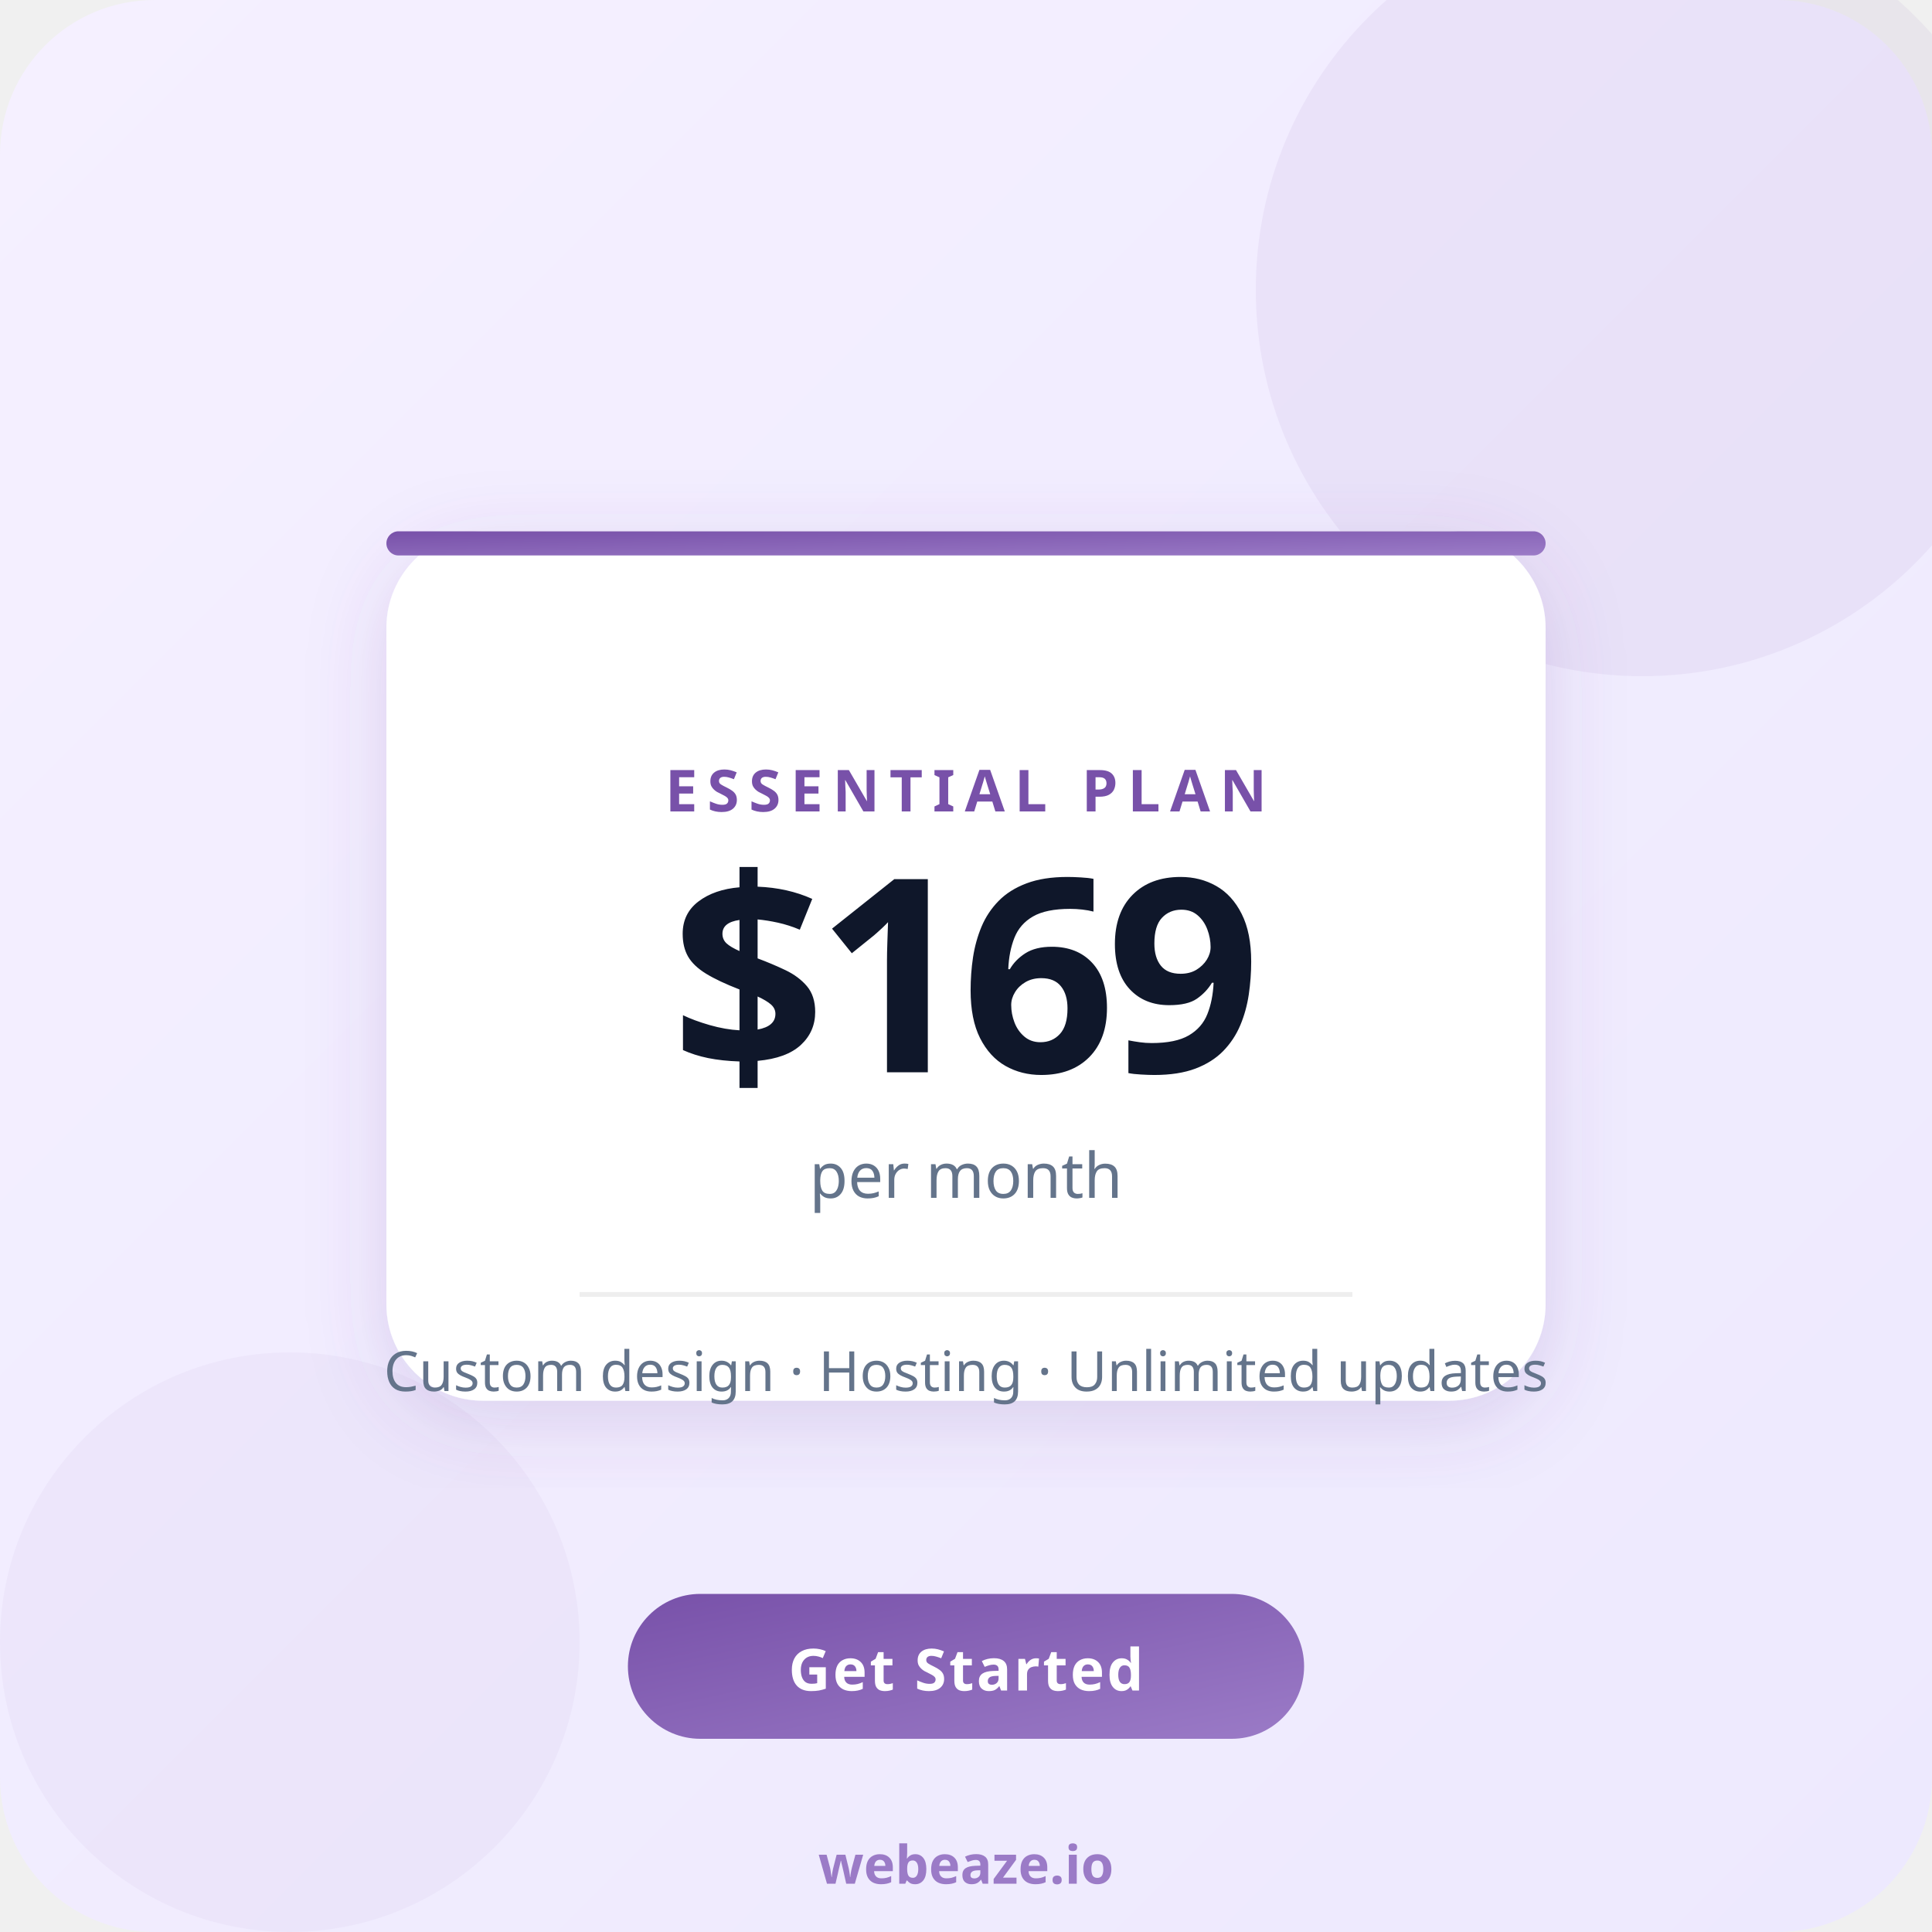
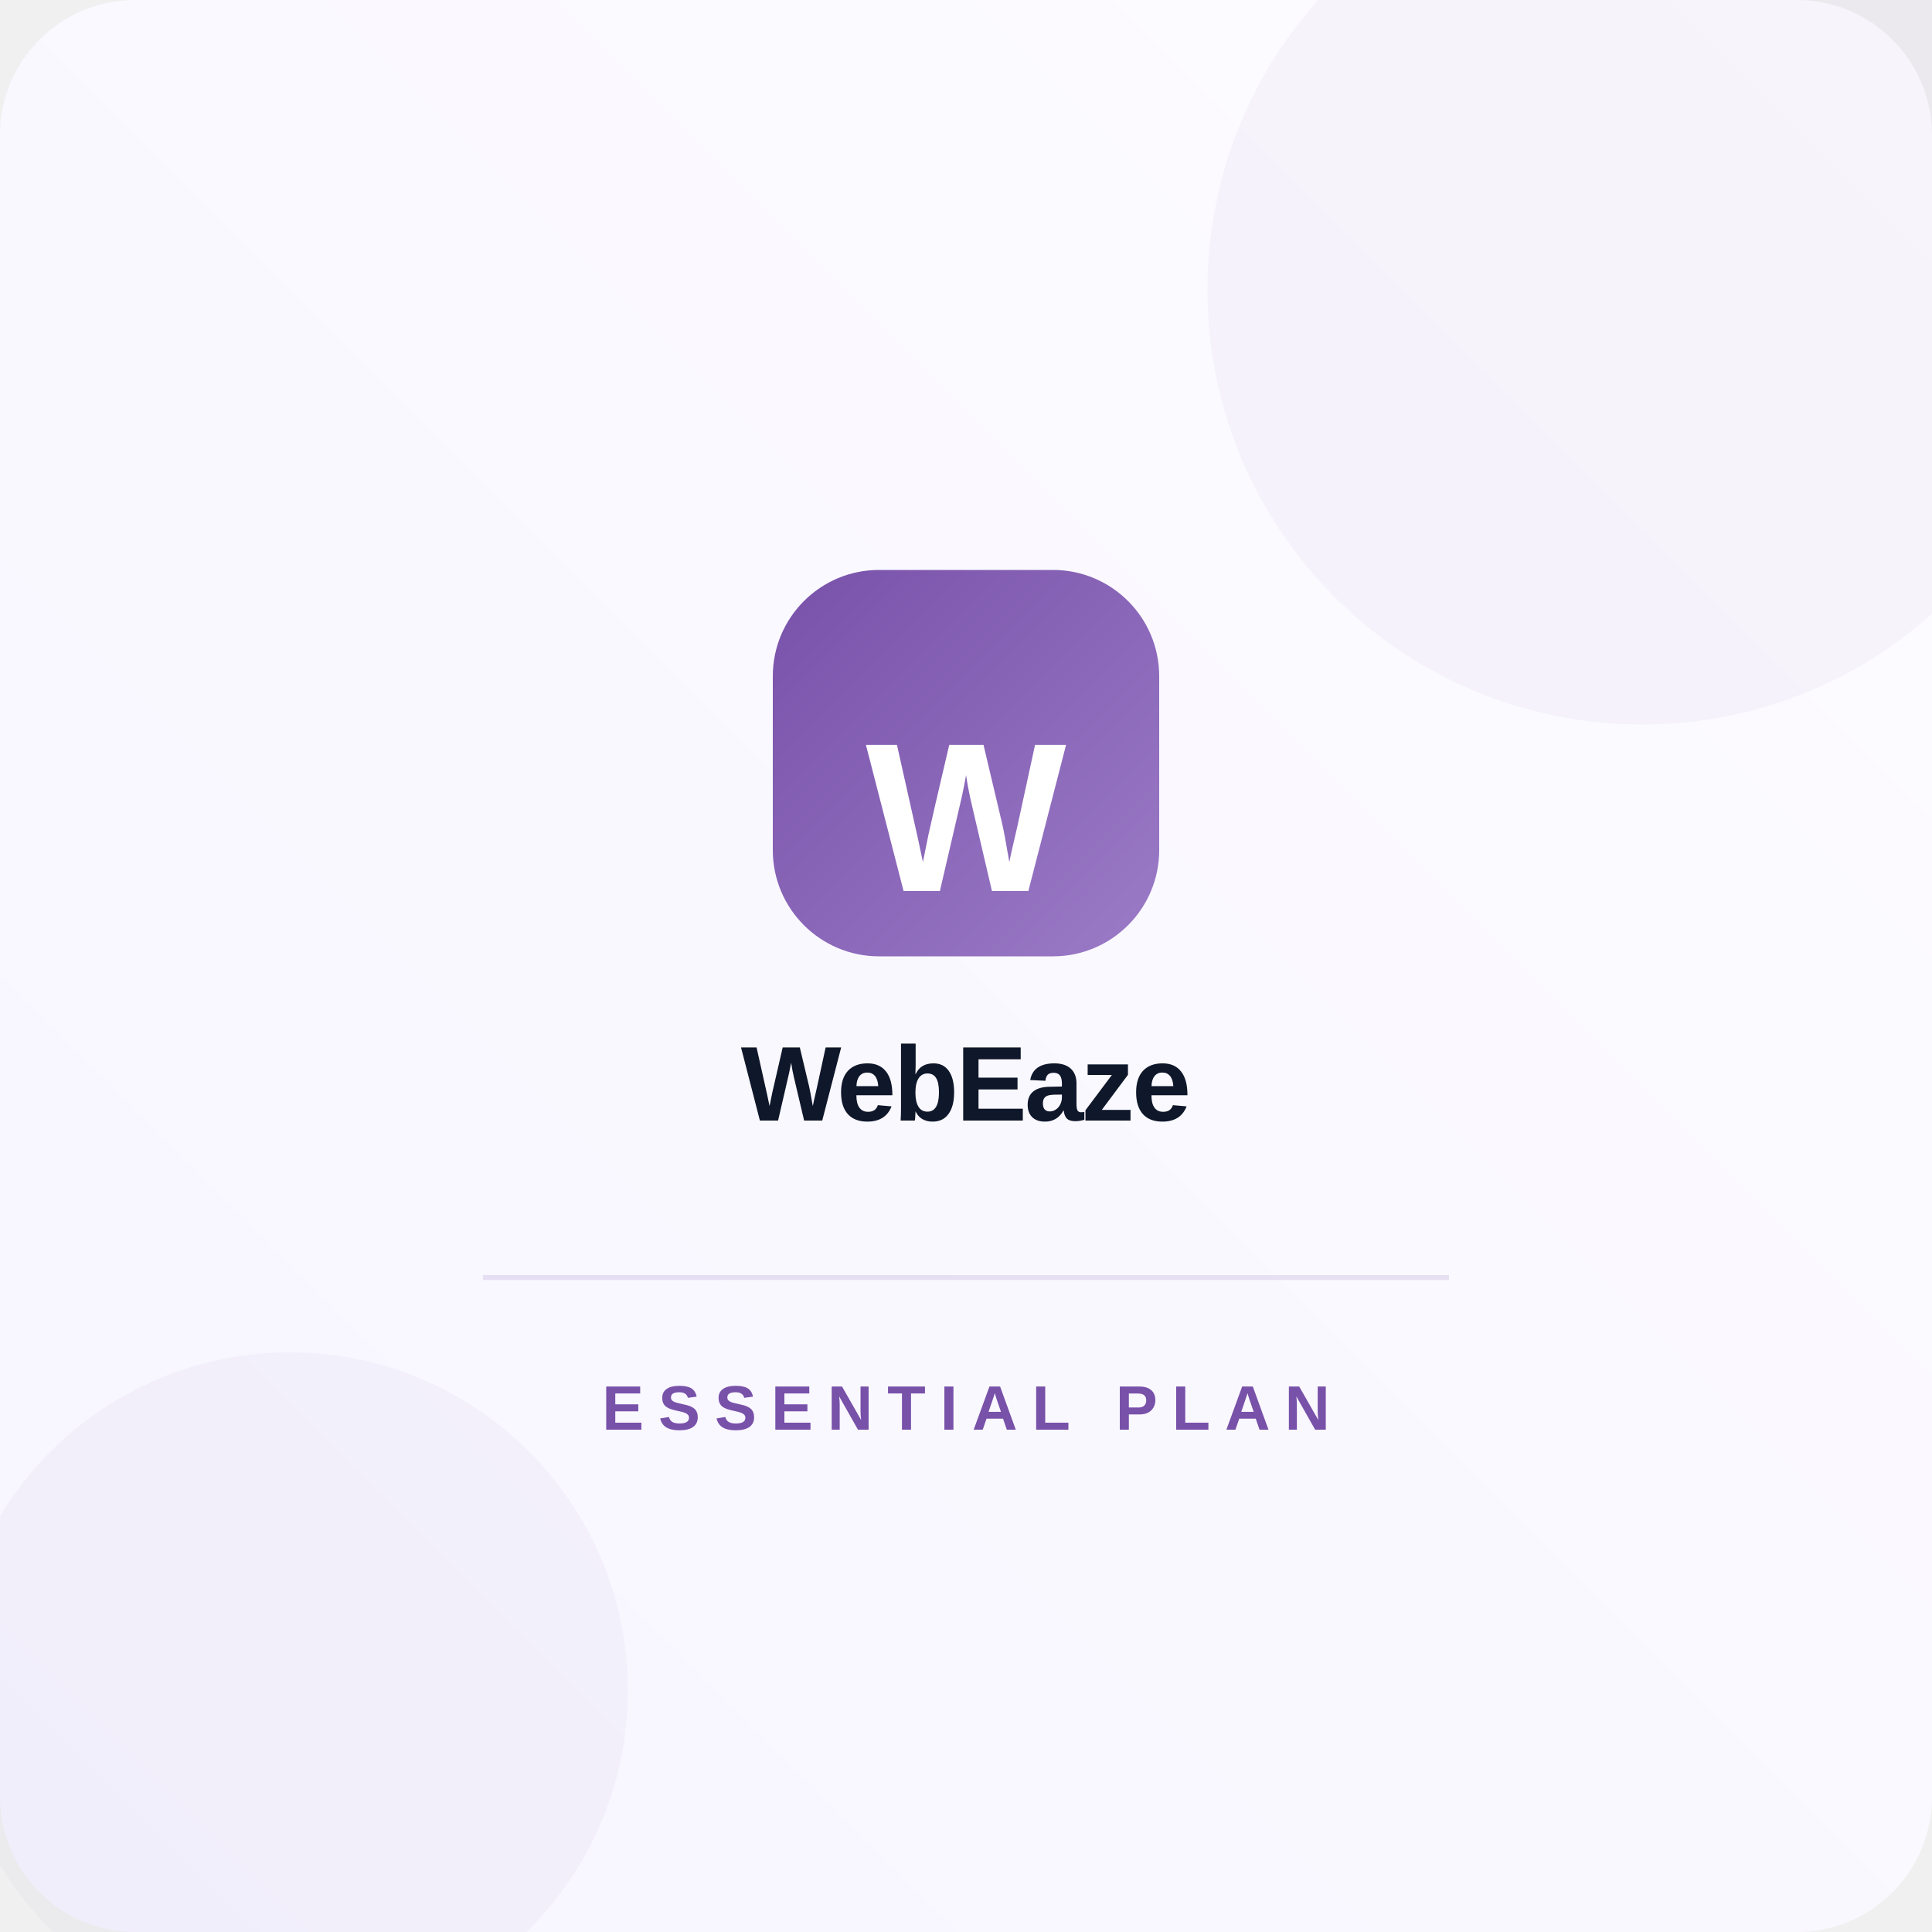
<svg xmlns="http://www.w3.org/2000/svg" viewBox="0 0 400 400" width="400" height="400">
  <defs>
-     <linearGradient id="bg" x1="0" y1="0" x2="1" y2="1">
-       <stop offset="0%" stop-color="#f5f0ff" />
-       <stop offset="100%" stop-color="#ede9fe" />
+     <linearGradient id="bg" x1="0" y1="1" x2="1" y2="0">
+       <stop offset="0%" stop-color="#f7f5ff" />
+       <stop offset="100%" stop-color="#fdfcff" />
    </linearGradient>
-     <linearGradient id="pill" x1="0" y1="0" x2="1" y2="1">
+     <linearGradient id="mark" x1="0" y1="0" x2="1" y2="1">
      <stop offset="0%" stop-color="#7851a9" />
      <stop offset="100%" stop-color="#9b7bc7" />
    </linearGradient>
-     <filter id="shadow" x="-10%" y="-10%" width="120%" height="120%">
-       <feDropShadow dx="0" dy="4" stdDeviation="8" flood-color="rgba(120,81,169,0.18)" />
-     </filter>
  </defs>
-   <rect width="400" height="400" rx="32" fill="url(#bg)" />
-   <circle cx="340" cy="60" r="80" fill="rgba(120,81,169,0.07)" />
-   <circle cx="60" cy="340" r="60" fill="rgba(120,81,169,0.05)" />
-   <rect x="80" y="110" width="240" height="180" rx="20" fill="white" filter="url(#shadow)" />
-   <rect x="80" y="110" width="240" height="5" rx="2.5" fill="url(#pill)" />
-   <text x="200" y="168" font-family="'Segoe UI', system-ui, sans-serif" font-size="12" font-weight="700" fill="#7851a9" text-anchor="middle" letter-spacing="2" text-transform="uppercase">ESSENTIAL PLAN</text>
-   <text x="200" y="222" font-family="'Segoe UI', system-ui, sans-serif" font-size="56" font-weight="800" fill="#0f172a" text-anchor="middle" letter-spacing="-2">$169</text>
-   <text x="200" y="248" font-family="'Segoe UI', system-ui, sans-serif" font-size="13" fill="#64748b" text-anchor="middle">per month</text>
-   <line x1="120" y1="268" x2="280" y2="268" stroke="rgba(0,0,0,0.07)" stroke-width="1" />
-   <text x="200" y="288" font-family="'Segoe UI', system-ui, sans-serif" font-size="11.5" fill="#64748b" text-anchor="middle">Custom design · Hosting · Unlimited updates</text>
-   <rect x="130" y="330" width="140" height="30" rx="15" fill="url(#pill)" />
-   <text x="200" y="350" font-family="'Segoe UI', system-ui, sans-serif" font-size="12" font-weight="700" fill="white" text-anchor="middle" letter-spacing="0.5">Get Started</text>
-   <text x="200" y="390" font-family="'Segoe UI', system-ui, sans-serif" font-size="11" fill="#9b7bc7" text-anchor="middle" font-weight="600">webeaze.io</text>
+   <rect width="400" height="400" rx="28" fill="url(#bg)" />
+   <circle cx="340" cy="60" r="90" fill="#7851a9" fill-opacity="0.05" />
+   <circle cx="60" cy="350" r="70" fill="#7851a9" fill-opacity="0.04" />
+   <rect x="160" y="118" width="80" height="80" rx="22" fill="url(#mark)" />
+   <text x="200" y="172" font-family="'Segoe UI', Arial, sans-serif" font-size="44" font-weight="800" fill="white" text-anchor="middle" dominant-baseline="middle">W</text>
+   <text x="200" y="232" font-family="'Segoe UI', Arial, sans-serif" font-size="22" font-weight="700" fill="#0f172a" text-anchor="middle" letter-spacing="-0.5">WebEaze</text>
+   <rect x="100" y="264" width="200" height="1" fill="rgba(120,81,169,0.15)" />
+   <text x="200" y="296" font-family="'Segoe UI', Arial, sans-serif" font-size="13" font-weight="700" fill="#7851a9" text-anchor="middle" letter-spacing="3">ESSENTIAL PLAN</text>
</svg>
